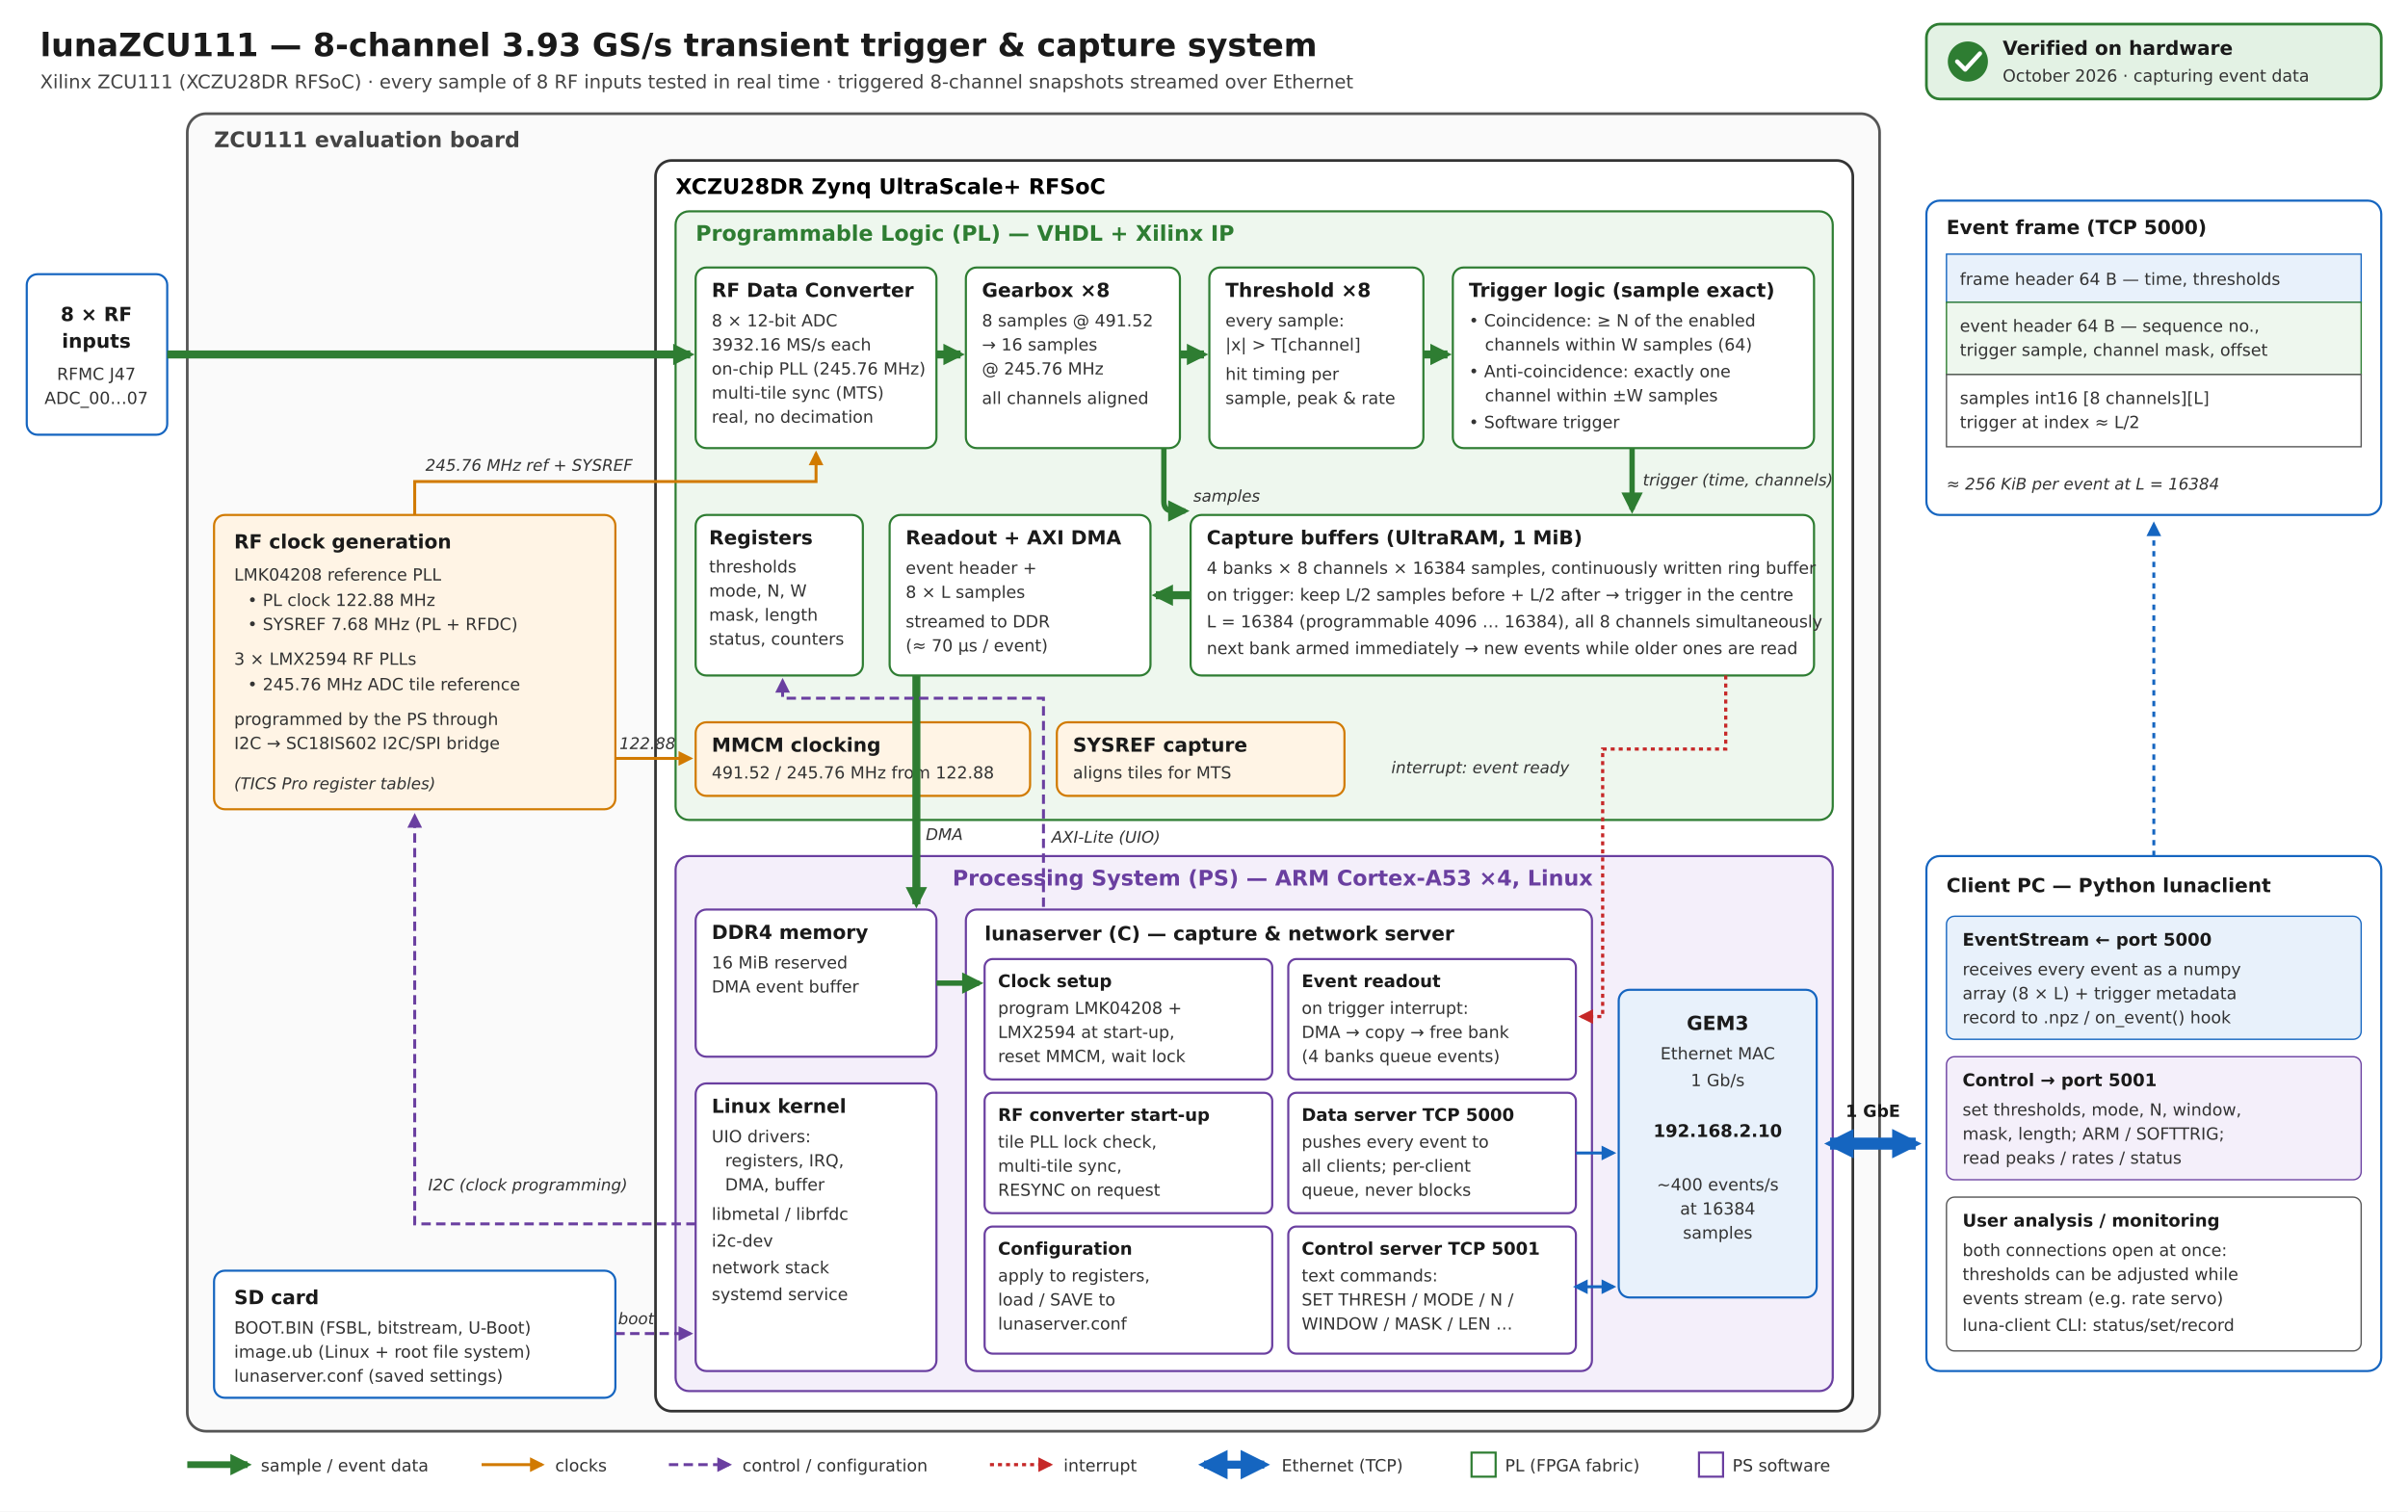
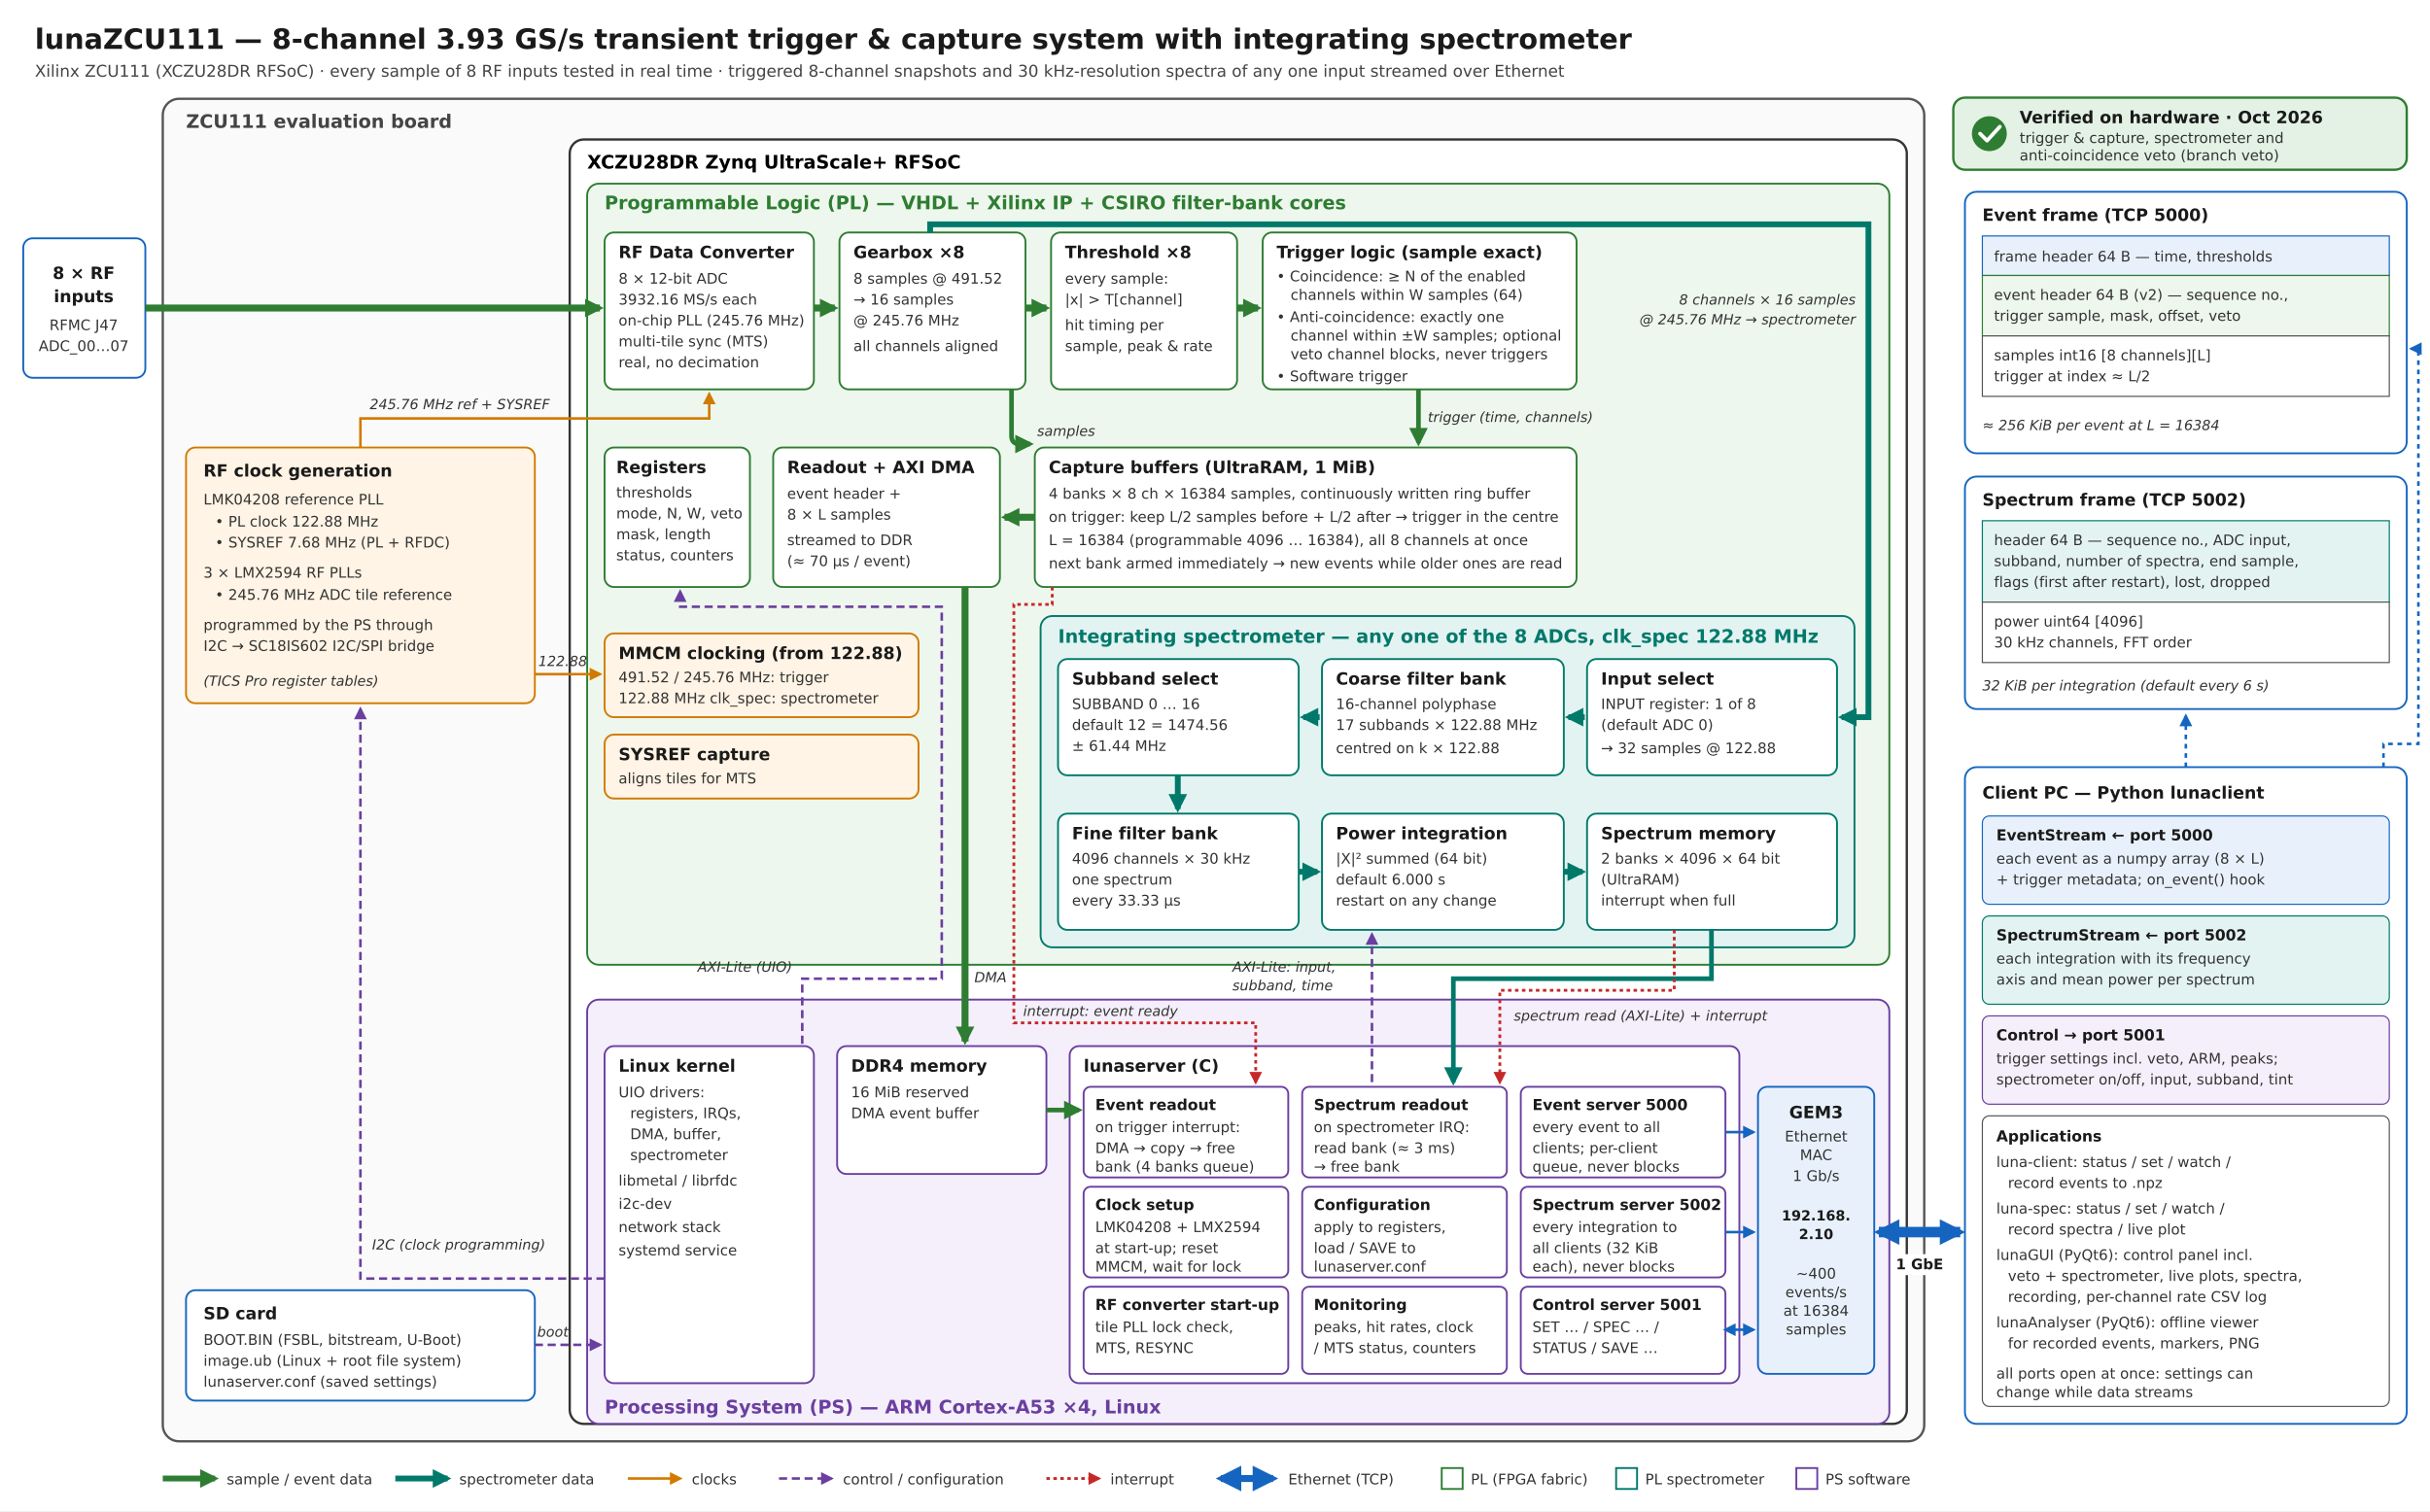
- <svg xmlns="http://www.w3.org/2000/svg" width="1800" height="1130" viewBox="0 0 1800 1130" font-family="DejaVu Sans, Arial, Helvetica, sans-serif" font-size="13">
+ <svg xmlns="http://www.w3.org/2000/svg" width="2090" height="1300" viewBox="0 0 2090 1300" font-family="DejaVu Sans, Arial, Helvetica, sans-serif" font-size="13">
  <defs>
    <marker id="ag" viewBox="0 0 10 10" refX="8" refY="5" markerUnits="userSpaceOnUse" markerWidth="16" markerHeight="16" orient="auto-start-reverse">
      <path d="M0,0 L10,5 L0,10 z" fill="#2e7d32" />
+     </marker>
+     <marker id="at" viewBox="0 0 10 10" refX="8" refY="5" markerUnits="userSpaceOnUse" markerWidth="16" markerHeight="16" orient="auto-start-reverse">
+       <path d="M0,0 L10,5 L0,10 z" fill="#00796b" />
    </marker>
    <marker id="ao" viewBox="0 0 10 10" refX="8" refY="5" markerUnits="userSpaceOnUse" markerWidth="11" markerHeight="11" orient="auto-start-reverse">
      <path d="M0,0 L10,5 L0,10 z" fill="#d17a00" />
    </marker>
    <marker id="ap" viewBox="0 0 10 10" refX="8" refY="5" markerUnits="userSpaceOnUse" markerWidth="11" markerHeight="11" orient="auto-start-reverse">
      <path d="M0,0 L10,5 L0,10 z" fill="#6a3fa0" />
    </marker>
    <marker id="ar" viewBox="0 0 10 10" refX="8" refY="5" markerUnits="userSpaceOnUse" markerWidth="11" markerHeight="11" orient="auto-start-reverse">
      <path d="M0,0 L10,5 L0,10 z" fill="#c62828" />
    </marker>
    <marker id="ab" viewBox="0 0 10 10" refX="8" refY="5" markerUnits="userSpaceOnUse" markerWidth="22" markerHeight="22" orient="auto-start-reverse">
      <path d="M0,0 L10,5 L0,10 z" fill="#1565c0" />
    </marker>
    <marker id="abs" viewBox="0 0 10 10" refX="8" refY="5" markerUnits="userSpaceOnUse" markerWidth="11" markerHeight="11" orient="auto-start-reverse">
      <path d="M0,0 L10,5 L0,10 z" fill="#1565c0" />
    </marker>
    <style>
      .title{font-size:24px;font-weight:bold;fill:#1a1a1a}
      .sub{font-size:14px;fill:#444}
      .reg{font-size:16px;font-weight:bold}
      .bt{font-size:14.5px;font-weight:bold;fill:#1a1a1a}
      .tx{font-size:12.5px;fill:#333}
      .lbl{font-size:12px;fill:#333;font-style:italic}
      .board{fill:#fafafa;stroke:#555;stroke-width:2}
      .soc{fill:#ffffff;stroke:#333;stroke-width:2}
      .plr{fill:#eef7ee;stroke:#2e7d32;stroke-width:1.6}
      .psr{fill:#f4effa;stroke:#6a3fa0;stroke-width:1.6}
+       .spr{fill:#e3f3f1;stroke:#00796b;stroke-width:1.6}
      .pl{fill:#ffffff;stroke:#2e7d32;stroke-width:1.6}
+       .sp{fill:#ffffff;stroke:#00796b;stroke-width:1.6}
      .ps{fill:#ffffff;stroke:#6a3fa0;stroke-width:1.6}
      .ck{fill:#fff4e5;stroke:#d17a00;stroke-width:1.6}
      .net{fill:#e8f1fb;stroke:#1565c0;stroke-width:1.6}
      .ext{fill:#ffffff;stroke:#1565c0;stroke-width:1.6}
      .data{stroke:#2e7d32;stroke-width:6;fill:none;marker-end:url(#ag)}
+       .sdat{stroke:#00796b;stroke-width:5;fill:none;marker-end:url(#at)}
      .clk{stroke:#d17a00;stroke-width:2.2;fill:none;marker-end:url(#ao)}
      .ctl{stroke:#6a3fa0;stroke-width:2.2;fill:none;stroke-dasharray:7 4;marker-end:url(#ap)}
      .irq{stroke:#c62828;stroke-width:2.4;fill:none;stroke-dasharray:3 3;marker-end:url(#ar)}
      .eth{stroke:#1565c0;stroke-width:9;fill:none;marker-end:url(#ab);marker-start:url(#ab)}
    </style>
  </defs>
-   <rect x="0" y="0" width="1800" height="1130" fill="#ffffff" />
-   <text x="30" y="42" class="title">lunaZCU111 — 8-channel 3.93 GS/s transient trigger &amp; capture system</text>
-   <text x="30" y="66" class="sub">Xilinx ZCU111 (XCZU28DR RFSoC) · every sample of 8 RF inputs tested in real time · triggered 8-channel snapshots streamed over Ethernet</text>
-   <rect x="1440" y="18" width="340" height="56" rx="10" fill="#e3f2e4" stroke="#2e7d32" stroke-width="2" />
-   <circle cx="1471" cy="46" r="15" fill="#2e7d32" />
-   <path d="M1463,46 L1469,52 L1480,40" fill="none" stroke="#ffffff" stroke-width="3.2" stroke-linecap="round" stroke-linejoin="round" />
-   <text x="1497" y="41" class="bt" fill="#1b5e20">Verified on hardware</text>
-   <text x="1497" y="61" class="tx">October 2026 · capturing event data</text>
+   <rect x="0" y="0" width="2090" height="1300" fill="#ffffff" />
+   <text x="30" y="42" class="title">lunaZCU111 — 8-channel 3.93 GS/s transient trigger &amp; capture system with integrating spectrometer</text>
+   <text x="30" y="66" class="sub">Xilinx ZCU111 (XCZU28DR RFSoC) · every sample of 8 RF inputs tested in real time · triggered 8-channel snapshots and 30 kHz-resolution spectra of any one input streamed over Ethernet</text>
+   <rect x="1680" y="84" width="390" height="62" rx="10" fill="#e3f2e4" stroke="#2e7d32" stroke-width="2" />
+   <circle cx="1711" cy="115" r="15" fill="#2e7d32" />
+   <path d="M1703,115 L1709,121 L1720,109" fill="none" stroke="#ffffff" stroke-width="3.2" stroke-linecap="round" stroke-linejoin="round" />
+   <text x="1737" y="106" class="bt" fill="#1b5e20">Verified on hardware · Oct 2026</text>
+   <text x="1737" y="123" class="tx">trigger &amp; capture, spectrometer and</text>
+   <text x="1737" y="138" class="tx">anti-coincidence veto (branch veto)</text>
  <rect x="20" y="205" width="105" height="120" rx="8" class="ext" />
  <text x="72" y="240" class="bt" text-anchor="middle">8 × RF</text>
  <text x="72" y="260" class="bt" text-anchor="middle">inputs</text>
  <text x="72" y="284" class="tx" text-anchor="middle">RFMC J47</text>
  <text x="72" y="302" class="tx" text-anchor="middle">ADC_00…07</text>
-   <rect x="140" y="85" width="1265" height="985" rx="14" class="board" />
+   <rect x="140" y="85" width="1515" height="1155" rx="14" class="board" />
  <text x="160" y="110" class="reg" fill="#444">ZCU111 evaluation board</text>
  <rect x="160" y="385" width="300" height="220" rx="8" class="ck" />
  <text x="175" y="410" class="bt">RF clock generation</text>
  <text x="175" y="434" class="tx">LMK04208 reference PLL</text>
  <text x="185" y="453" class="tx">• PL clock 122.88 MHz</text>
  <text x="185" y="471" class="tx">• SYSREF 7.68 MHz (PL + RFDC)</text>
  <text x="175" y="497" class="tx">3 × LMX2594 RF PLLs</text>
  <text x="185" y="516" class="tx">• 245.76 MHz ADC tile reference</text>
  <text x="175" y="542" class="tx">programmed by the PS through</text>
  <text x="175" y="560" class="tx">I2C → SC18IS602 I2C/SPI bridge</text>
  <text x="175" y="590" class="lbl">(TICS Pro register tables)</text>
-   <rect x="160" y="950" width="300" height="95" rx="8" class="ext" />
-   <text x="175" y="975" class="bt">SD card</text>
-   <text x="175" y="997" class="tx">BOOT.BIN (FSBL, bitstream, U-Boot)</text>
-   <text x="175" y="1015" class="tx">image.ub (Linux + root file system)</text>
-   <text x="175" y="1033" class="tx">lunaserver.conf (saved settings)</text>
-   <rect x="490" y="120" width="895" height="935" rx="12" class="soc" />
+   <rect x="160" y="1110" width="300" height="95" rx="8" class="ext" />
+   <text x="175" y="1135" class="bt">SD card</text>
+   <text x="175" y="1157" class="tx">BOOT.BIN (FSBL, bitstream, U-Boot)</text>
+   <text x="175" y="1175" class="tx">image.ub (Linux + root file system)</text>
+   <text x="175" y="1193" class="tx">lunaserver.conf (saved settings)</text>
+   <rect x="490" y="120" width="1150" height="1105" rx="12" class="soc" />
  <text x="505" y="145" class="reg">XCZU28DR Zynq UltraScale+ RFSoC</text>
-   <rect x="505" y="158" width="865" height="455" rx="10" class="plr" />
-   <text x="520" y="180" class="reg" fill="#2e7d32">Programmable Logic (PL) — VHDL + Xilinx IP</text>
+   <rect x="505" y="158" width="1120" height="672" rx="10" class="plr" />
+   <text x="520" y="180" class="reg" fill="#2e7d32">Programmable Logic (PL) — VHDL + Xilinx IP + CSIRO filter-bank cores</text>
  <rect x="520" y="200" width="180" height="135" rx="8" class="pl" />
  <text x="532" y="222" class="bt">RF Data Converter</text>
  <text x="532" y="244" class="tx">8 × 12-bit ADC</text>
  <text x="532" y="262" class="tx">3932.16 MS/s each</text>
  <text x="532" y="280" class="tx">on-chip PLL (245.76 MHz)</text>
  <text x="532" y="298" class="tx">multi-tile sync (MTS)</text>
  <text x="532" y="316" class="tx">real, no decimation</text>
  <rect x="722" y="200" width="160" height="135" rx="8" class="pl" />
  <text x="734" y="222" class="bt">Gearbox ×8</text>
  <text x="734" y="244" class="tx">8 samples @ 491.52</text>
  <text x="734" y="262" class="tx">→ 16 samples</text>
  <text x="734" y="280" class="tx">@ 245.76 MHz</text>
  <text x="734" y="302" class="tx">all channels aligned</text>
  <rect x="904" y="200" width="160" height="135" rx="8" class="pl" />
  <text x="916" y="222" class="bt">Threshold ×8</text>
  <text x="916" y="244" class="tx">every sample:</text>
  <text x="916" y="262" class="tx">|x| &gt; T[channel]</text>
  <text x="916" y="284" class="tx">hit timing per</text>
  <text x="916" y="302" class="tx">sample, peak &amp; rate</text>
  <rect x="1086" y="200" width="270" height="135" rx="8" class="pl" />
  <text x="1098" y="222" class="bt">Trigger logic (sample exact)</text>
-   <text x="1098" y="244" class="tx">• Coincidence: ≥ N of the enabled</text>
-   <text x="1110" y="262" class="tx">channels within W samples (64)</text>
-   <text x="1098" y="282" class="tx">• Anti-coincidence: exactly one</text>
-   <text x="1110" y="300" class="tx">channel within ±W samples</text>
-   <text x="1098" y="320" class="tx">• Software trigger</text>
+   <text x="1098" y="242" class="tx">• Coincidence: ≥ N of the enabled</text>
+   <text x="1110" y="258" class="tx">channels within W samples (64)</text>
+   <text x="1098" y="277" class="tx">• Anti-coincidence: exactly one</text>
+   <text x="1110" y="293" class="tx">channel within ±W samples; optional</text>
+   <text x="1110" y="309" class="tx">veto channel blocks, never triggers</text>
+   <text x="1098" y="328" class="tx">• Software trigger</text>
  <rect x="520" y="385" width="125" height="120" rx="8" class="pl" />
  <text x="530" y="407" class="bt">Registers</text>
  <text x="530" y="428" class="tx">thresholds</text>
-   <text x="530" y="446" class="tx">mode, N, W</text>
+   <text x="530" y="446" class="tx">mode, N, W, veto</text>
  <text x="530" y="464" class="tx">mask, length</text>
  <text x="530" y="482" class="tx">status, counters</text>
  <rect x="665" y="385" width="195" height="120" rx="8" class="pl" />
  <text x="677" y="407" class="bt">Readout + AXI DMA</text>
  <text x="677" y="429" class="tx">event header +</text>
  <text x="677" y="447" class="tx">8 × L samples</text>
  <text x="677" y="469" class="tx">streamed to DDR</text>
  <text x="677" y="487" class="tx">(≈ 70 µs / event)</text>
  <rect x="890" y="385" width="466" height="120" rx="8" class="pl" />
  <text x="902" y="407" class="bt">Capture buffers (UltraRAM, 1 MiB)</text>
-   <text x="902" y="429" class="tx">4 banks × 8 channels × 16384 samples, continuously written ring buffer</text>
+   <text x="902" y="429" class="tx">4 banks × 8 ch × 16384 samples, continuously written ring buffer</text>
  <text x="902" y="449" class="tx">on trigger: keep L/2 samples before + L/2 after → trigger in the centre</text>
-   <text x="902" y="469" class="tx">L = 16384 (programmable 4096 … 16384), all 8 channels simultaneously</text>
+   <text x="902" y="469" class="tx">L = 16384 (programmable 4096 … 16384), all 8 channels at once</text>
  <text x="902" y="489" class="tx">next bank armed immediately → new events while older ones are read</text>
-   <rect x="520" y="540" width="250" height="55" rx="8" class="ck" />
-   <text x="532" y="562" class="bt">MMCM clocking</text>
-   <text x="532" y="582" class="tx">491.52 / 245.76 MHz from 122.88</text>
-   <rect x="790" y="540" width="215" height="55" rx="8" class="ck" />
-   <text x="802" y="562" class="bt">SYSREF capture</text>
-   <text x="802" y="582" class="tx">aligns tiles for MTS</text>
-   <rect x="505" y="640" width="865" height="400" rx="10" class="psr" />
-   <text x="712" y="662" class="reg" fill="#6a3fa0">Processing System (PS) — ARM Cortex-A53 ×4, Linux</text>
-   <rect x="520" y="680" width="180" height="110" rx="8" class="ps" />
-   <text x="532" y="702" class="bt">DDR4 memory</text>
-   <text x="532" y="724" class="tx">16 MiB reserved</text>
-   <text x="532" y="742" class="tx">DMA event buffer</text>
-   <rect x="520" y="810" width="180" height="215" rx="8" class="ps" />
-   <text x="532" y="832" class="bt">Linux kernel</text>
-   <text x="532" y="854" class="tx">UIO drivers:</text>
-   <text x="542" y="872" class="tx">registers, IRQ,</text>
-   <text x="542" y="890" class="tx">DMA, buffer</text>
-   <text x="532" y="912" class="tx">libmetal / librfdc</text>
-   <text x="532" y="932" class="tx">i2c-dev</text>
-   <text x="532" y="952" class="tx">network stack</text>
-   <text x="532" y="972" class="tx">systemd service</text>
-   <rect x="722" y="680" width="468" height="345" rx="8" class="ps" />
-   <text x="736" y="703" class="bt">lunaserver (C) — capture &amp; network server</text>
-   <rect x="736" y="717" width="215" height="90" rx="6" class="ps" />
-   <text x="746" y="738" class="bt" style="font-size:13px">Clock setup</text>
-   <text x="746" y="758" class="tx">program LMK04208 +</text>
-   <text x="746" y="776" class="tx">LMX2594 at start-up,</text>
-   <text x="746" y="794" class="tx">reset MMCM, wait lock</text>
-   <rect x="736" y="817" width="215" height="90" rx="6" class="ps" />
-   <text x="746" y="838" class="bt" style="font-size:13px">RF converter start-up</text>
-   <text x="746" y="858" class="tx">tile PLL lock check,</text>
-   <text x="746" y="876" class="tx">multi-tile sync,</text>
-   <text x="746" y="894" class="tx">RESYNC on request</text>
-   <rect x="736" y="917" width="215" height="95" rx="6" class="ps" />
-   <text x="746" y="938" class="bt" style="font-size:13px">Configuration</text>
-   <text x="746" y="958" class="tx">apply to registers,</text>
-   <text x="746" y="976" class="tx">load / SAVE to</text>
-   <text x="746" y="994" class="tx">lunaserver.conf</text>
-   <rect x="963" y="717" width="215" height="90" rx="6" class="ps" />
-   <text x="973" y="738" class="bt" style="font-size:13px">Event readout</text>
-   <text x="973" y="758" class="tx">on trigger interrupt:</text>
-   <text x="973" y="776" class="tx">DMA → copy → free bank</text>
-   <text x="973" y="794" class="tx">(4 banks queue events)</text>
-   <rect x="963" y="817" width="215" height="90" rx="6" class="ps" />
-   <text x="973" y="838" class="bt" style="font-size:13px">Data server  TCP 5000</text>
-   <text x="973" y="858" class="tx">pushes every event to</text>
-   <text x="973" y="876" class="tx">all clients; per-client</text>
-   <text x="973" y="894" class="tx">queue, never blocks</text>
-   <rect x="963" y="917" width="215" height="95" rx="6" class="ps" />
-   <text x="973" y="938" class="bt" style="font-size:13px">Control server TCP 5001</text>
-   <text x="973" y="958" class="tx">text commands:</text>
-   <text x="973" y="976" class="tx">SET THRESH / MODE / N /</text>
-   <text x="973" y="994" class="tx">WINDOW / MASK / LEN …</text>
-   <rect x="1210" y="740" width="148" height="230" rx="8" class="net" />
-   <text x="1284" y="770" class="bt" text-anchor="middle">GEM3</text>
-   <text x="1284" y="792" class="tx" text-anchor="middle">Ethernet MAC</text>
-   <text x="1284" y="812" class="tx" text-anchor="middle">1 Gb/s</text>
-   <text x="1284" y="850" class="bt" text-anchor="middle" style="font-size:13px">192.168.2.10</text>
-   <text x="1284" y="890" class="tx" text-anchor="middle">~400 events/s</text>
-   <text x="1284" y="908" class="tx" text-anchor="middle">at 16384</text>
-   <text x="1284" y="926" class="tx" text-anchor="middle">samples</text>
-   <rect x="1440" y="150" width="340" height="235" rx="10" class="ext" />
-   <text x="1455" y="175" class="bt">Event frame (TCP 5000)</text>
-   <rect x="1455" y="190" width="310" height="36" fill="#e8f1fb" stroke="#1565c0" />
-   <text x="1465" y="213" class="tx">frame header 64 B — time, thresholds</text>
-   <rect x="1455" y="226" width="310" height="54" fill="#eef7ee" stroke="#2e7d32" />
-   <text x="1465" y="248" class="tx">event header 64 B — sequence no.,</text>
-   <text x="1465" y="266" class="tx">trigger sample, channel mask, offset</text>
-   <rect x="1455" y="280" width="310" height="54" fill="#ffffff" stroke="#555" />
-   <text x="1465" y="302" class="tx">samples int16 [8 channels][L]</text>
-   <text x="1465" y="320" class="tx">trigger at index ≈ L/2</text>
-   <text x="1455" y="366" class="lbl">≈ 256 KiB per event at L = 16384</text>
-   <rect x="1440" y="640" width="340" height="385" rx="10" class="ext" />
-   <text x="1455" y="667" class="bt">Client PC — Python lunaclient</text>
-   <rect x="1455" y="685" width="310" height="92" rx="6" fill="#e8f1fb" stroke="#1565c0" />
-   <text x="1467" y="707" class="bt" style="font-size:13px">EventStream  ← port 5000</text>
-   <text x="1467" y="729" class="tx">receives every event as a numpy</text>
-   <text x="1467" y="747" class="tx">array (8 × L) + trigger metadata</text>
-   <text x="1467" y="765" class="tx">record to .npz / on_event() hook</text>
-   <rect x="1455" y="790" width="310" height="92" rx="6" fill="#f4effa" stroke="#6a3fa0" />
-   <text x="1467" y="812" class="bt" style="font-size:13px">Control  → port 5001</text>
-   <text x="1467" y="834" class="tx">set thresholds, mode, N, window,</text>
-   <text x="1467" y="852" class="tx">mask, length; ARM / SOFTTRIG;</text>
-   <text x="1467" y="870" class="tx">read peaks / rates / status</text>
-   <rect x="1455" y="895" width="310" height="115" rx="6" fill="#ffffff" stroke="#555" />
-   <text x="1467" y="917" class="bt" style="font-size:13px">User analysis / monitoring</text>
-   <text x="1467" y="939" class="tx">both connections open at once:</text>
-   <text x="1467" y="957" class="tx">thresholds can be adjusted while</text>
-   <text x="1467" y="975" class="tx">events stream (e.g. rate servo)</text>
-   <text x="1467" y="995" class="tx">luna-client CLI: status/set/record</text>
+   <rect x="520" y="545" width="270" height="72" rx="8" class="ck" />
+   <text x="532" y="567" class="bt">MMCM clocking (from 122.88)</text>
+   <text x="532" y="587" class="tx">491.52 / 245.76 MHz: trigger</text>
+   <text x="532" y="605" class="tx">122.88 MHz clk_spec: spectrometer</text>
+   <rect x="520" y="632" width="270" height="55" rx="8" class="ck" />
+   <text x="532" y="654" class="bt">SYSREF capture</text>
+   <text x="532" y="674" class="tx">aligns tiles for MTS</text>
+   <rect x="895" y="530" width="700" height="285" rx="10" class="spr" />
+   <text x="910" y="553" class="reg" fill="#00796b">Integrating spectrometer — any one of the 8 ADCs, clk_spec 122.88 MHz</text>
+   <rect x="1365" y="567" width="215" height="100" rx="8" class="sp" />
+   <text x="1377" y="589" class="bt">Input select</text>
+   <text x="1377" y="610" class="tx">INPUT register: 1 of 8</text>
+   <text x="1377" y="628" class="tx">(default ADC 0)</text>
+   <text x="1377" y="648" class="tx">→ 32 samples @ 122.88</text>
+   <rect x="1137" y="567" width="208" height="100" rx="8" class="sp" />
+   <text x="1149" y="589" class="bt">Coarse filter bank</text>
+   <text x="1149" y="610" class="tx">16-channel polyphase</text>
+   <text x="1149" y="628" class="tx">17 subbands × 122.88 MHz</text>
+   <text x="1149" y="648" class="tx">centred on k × 122.88</text>
+   <rect x="910" y="567" width="207" height="100" rx="8" class="sp" />
+   <text x="922" y="589" class="bt">Subband select</text>
+   <text x="922" y="610" class="tx">SUBBAND 0 … 16</text>
+   <text x="922" y="628" class="tx">default 12 = 1474.56</text>
+   <text x="922" y="646" class="tx">± 61.44 MHz</text>
+   <rect x="910" y="700" width="207" height="100" rx="8" class="sp" />
+   <text x="922" y="722" class="bt">Fine filter bank</text>
+   <text x="922" y="743" class="tx">4096 channels × 30 kHz</text>
+   <text x="922" y="761" class="tx">one spectrum</text>
+   <text x="922" y="779" class="tx">every 33.33 µs</text>
+   <rect x="1137" y="700" width="208" height="100" rx="8" class="sp" />
+   <text x="1149" y="722" class="bt">Power integration</text>
+   <text x="1149" y="743" class="tx">|X|² summed (64 bit)</text>
+   <text x="1149" y="761" class="tx">default 6.000 s</text>
+   <text x="1149" y="779" class="tx">restart on any change</text>
+   <rect x="1365" y="700" width="215" height="100" rx="8" class="sp" />
+   <text x="1377" y="722" class="bt">Spectrum memory</text>
+   <text x="1377" y="743" class="tx">2 banks × 4096 × 64 bit</text>
+   <text x="1377" y="761" class="tx">(UltraRAM)</text>
+   <text x="1377" y="779" class="tx">interrupt when full</text>
+   <path d="M1363,617 L1349,617" class="sdat" />
+   <path d="M1135,617 L1121,617" class="sdat" />
+   <path d="M1013,667 L1013,696" class="sdat" />
+   <path d="M1117,750 L1133,750" class="sdat" />
+   <path d="M1345,750 L1361,750" class="sdat" />
+   <rect x="505" y="860" width="1120" height="365" rx="10" class="psr" />
+   <text x="520" y="1216" class="reg" fill="#6a3fa0">Processing System (PS) — ARM Cortex-A53 ×4, Linux</text>
+   <rect x="520" y="900" width="180" height="290" rx="8" class="ps" />
+   <text x="532" y="922" class="bt">Linux kernel</text>
+   <text x="532" y="944" class="tx">UIO drivers:</text>
+   <text x="542" y="962" class="tx">registers, IRQs,</text>
+   <text x="542" y="980" class="tx">DMA, buffer,</text>
+   <text x="542" y="998" class="tx">spectrometer</text>
+   <text x="532" y="1020" class="tx">libmetal / librfdc</text>
+   <text x="532" y="1040" class="tx">i2c-dev</text>
+   <text x="532" y="1060" class="tx">network stack</text>
+   <text x="532" y="1080" class="tx">systemd service</text>
+   <rect x="720" y="900" width="180" height="110" rx="8" class="ps" />
+   <text x="732" y="922" class="bt">DDR4 memory</text>
+   <text x="732" y="944" class="tx">16 MiB reserved</text>
+   <text x="732" y="962" class="tx">DMA event buffer</text>
+   <rect x="920" y="900" width="576" height="290" rx="8" class="ps" />
+   <text x="932" y="922" class="bt">lunaserver (C)</text>
+   <rect x="932" y="935" width="176" height="78" rx="6" class="ps" />
+   <text x="942" y="955" class="bt" style="font-size:13px">Event readout</text>
+   <text x="942" y="974" class="tx">on trigger interrupt:</text>
+   <text x="942" y="992" class="tx">DMA → copy → free</text>
+   <text x="942" y="1008" class="tx">bank (4 banks queue)</text>
+   <rect x="932" y="1021" width="176" height="78" rx="6" class="ps" />
+   <text x="942" y="1041" class="bt" style="font-size:13px">Clock setup</text>
+   <text x="942" y="1060" class="tx">LMK04208 + LMX2594</text>
+   <text x="942" y="1078" class="tx">at start-up; reset</text>
+   <text x="942" y="1094" class="tx">MMCM, wait for lock</text>
+   <rect x="932" y="1107" width="176" height="75" rx="6" class="ps" />
+   <text x="942" y="1127" class="bt" style="font-size:13px">RF converter start-up</text>
+   <text x="942" y="1146" class="tx">tile PLL lock check,</text>
+   <text x="942" y="1164" class="tx">MTS, RESYNC</text>
+   <rect x="1120" y="935" width="176" height="78" rx="6" class="ps" />
+   <text x="1130" y="955" class="bt" style="font-size:13px">Spectrum readout</text>
+   <text x="1130" y="974" class="tx">on spectrometer IRQ:</text>
+   <text x="1130" y="992" class="tx">read bank (≈ 3 ms)</text>
+   <text x="1130" y="1008" class="tx">→ free bank</text>
+   <rect x="1120" y="1021" width="176" height="78" rx="6" class="ps" />
+   <text x="1130" y="1041" class="bt" style="font-size:13px">Configuration</text>
+   <text x="1130" y="1060" class="tx">apply to registers,</text>
+   <text x="1130" y="1078" class="tx">load / SAVE to</text>
+   <text x="1130" y="1094" class="tx">lunaserver.conf</text>
+   <rect x="1120" y="1107" width="176" height="75" rx="6" class="ps" />
+   <text x="1130" y="1127" class="bt" style="font-size:13px">Monitoring</text>
+   <text x="1130" y="1146" class="tx">peaks, hit rates, clock</text>
+   <text x="1130" y="1164" class="tx">/ MTS status, counters</text>
+   <rect x="1308" y="935" width="176" height="78" rx="6" class="ps" />
+   <text x="1318" y="955" class="bt" style="font-size:13px">Event server 5000</text>
+   <text x="1318" y="974" class="tx">every event to all</text>
+   <text x="1318" y="992" class="tx">clients; per-client</text>
+   <text x="1318" y="1008" class="tx">queue, never blocks</text>
+   <rect x="1308" y="1021" width="176" height="78" rx="6" class="ps" />
+   <text x="1318" y="1041" class="bt" style="font-size:13px">Spectrum server 5002</text>
+   <text x="1318" y="1060" class="tx">every integration to</text>
+   <text x="1318" y="1078" class="tx">all clients (32 KiB</text>
+   <text x="1318" y="1094" class="tx">each), never blocks</text>
+   <rect x="1308" y="1107" width="176" height="75" rx="6" class="ps" />
+   <text x="1318" y="1127" class="bt" style="font-size:13px">Control server 5001</text>
+   <text x="1318" y="1146" class="tx">SET … / SPEC … /</text>
+   <text x="1318" y="1164" class="tx">STATUS / SAVE …</text>
+   <rect x="1512" y="935" width="100" height="247" rx="8" class="net" />
+   <text x="1562" y="962" class="bt" text-anchor="middle">GEM3</text>
+   <text x="1562" y="982" class="tx" text-anchor="middle">Ethernet</text>
+   <text x="1562" y="998" class="tx" text-anchor="middle">MAC</text>
+   <text x="1562" y="1016" class="tx" text-anchor="middle">1 Gb/s</text>
+   <text x="1562" y="1050" class="bt" text-anchor="middle" style="font-size:12px">192.168.</text>
+   <text x="1562" y="1066" class="bt" text-anchor="middle" style="font-size:12px">2.10</text>
+   <text x="1562" y="1100" class="tx" text-anchor="middle">~400</text>
+   <text x="1562" y="1116" class="tx" text-anchor="middle">events/s</text>
+   <text x="1562" y="1132" class="tx" text-anchor="middle">at 16384</text>
+   <text x="1562" y="1148" class="tx" text-anchor="middle">samples</text>
+   <rect x="1690" y="165" width="380" height="225" rx="10" class="ext" />
+   <text x="1705" y="190" class="bt">Event frame (TCP 5000)</text>
+   <rect x="1705" y="203" width="350" height="34" fill="#e8f1fb" stroke="#1565c0" />
+   <text x="1715" y="225" class="tx">frame header 64 B — time, thresholds</text>
+   <rect x="1705" y="237" width="350" height="52" fill="#eef7ee" stroke="#2e7d32" />
+   <text x="1715" y="258" class="tx">event header 64 B (v2) — sequence no.,</text>
+   <text x="1715" y="276" class="tx">trigger sample, mask, offset, veto</text>
+   <rect x="1705" y="289" width="350" height="52" fill="#ffffff" stroke="#555" />
+   <text x="1715" y="310" class="tx">samples int16 [8 channels][L]</text>
+   <text x="1715" y="328" class="tx">trigger at index ≈ L/2</text>
+   <text x="1705" y="370" class="lbl">≈ 256 KiB per event at L = 16384</text>
+   <rect x="1690" y="410" width="380" height="200" rx="10" class="ext" />
+   <text x="1705" y="435" class="bt">Spectrum frame (TCP 5002)</text>
+   <rect x="1705" y="448" width="350" height="70" fill="#e3f3f1" stroke="#00796b" />
+   <text x="1715" y="469" class="tx">header 64 B — sequence no., ADC input,</text>
+   <text x="1715" y="487" class="tx">subband, number of spectra, end sample,</text>
+   <text x="1715" y="505" class="tx">flags (first after restart), lost, dropped</text>
+   <rect x="1705" y="518" width="350" height="52" fill="#ffffff" stroke="#555" />
+   <text x="1715" y="539" class="tx">power uint64 [4096]</text>
+   <text x="1715" y="557" class="tx">30 kHz channels, FFT order</text>
+   <text x="1705" y="594" class="lbl">32 KiB per integration (default every 6 s)</text>
+   <rect x="1690" y="660" width="380" height="565" rx="10" class="ext" />
+   <text x="1705" y="687" class="bt">Client PC — Python lunaclient</text>
+   <rect x="1705" y="702" width="350" height="76" rx="6" fill="#e8f1fb" stroke="#1565c0" />
+   <text x="1717" y="723" class="bt" style="font-size:13px">EventStream  ← port 5000</text>
+   <text x="1717" y="743" class="tx">each event as a numpy array (8 × L)</text>
+   <text x="1717" y="761" class="tx">+ trigger metadata; on_event() hook</text>
+   <rect x="1705" y="788" width="350" height="76" rx="6" fill="#e3f3f1" stroke="#00796b" />
+   <text x="1717" y="809" class="bt" style="font-size:13px">SpectrumStream  ← port 5002</text>
+   <text x="1717" y="829" class="tx">each integration with its frequency</text>
+   <text x="1717" y="847" class="tx">axis and mean power per spectrum</text>
+   <rect x="1705" y="874" width="350" height="76" rx="6" fill="#f4effa" stroke="#6a3fa0" />
+   <text x="1717" y="895" class="bt" style="font-size:13px">Control  → port 5001</text>
+   <text x="1717" y="915" class="tx">trigger settings incl. veto, ARM, peaks;</text>
+   <text x="1717" y="933" class="tx">spectrometer on/off, input, subband, tint</text>
+   <rect x="1705" y="960" width="350" height="250" rx="6" fill="#ffffff" stroke="#555" />
+   <text x="1717" y="982" class="bt" style="font-size:13px">Applications</text>
+   <text x="1717" y="1004" class="tx">luna-client: status / set / watch /</text>
+   <text x="1727" y="1022" class="tx">record events to .npz</text>
+   <text x="1717" y="1044" class="tx">luna-spec: status / set / watch /</text>
+   <text x="1727" y="1062" class="tx">record spectra / live plot</text>
+   <text x="1717" y="1084" class="tx">lunaGUI (PyQt6): control panel incl.</text>
+   <text x="1727" y="1102" class="tx">veto + spectrometer, live plots, spectra,</text>
+   <text x="1727" y="1120" class="tx">recording, per-channel rate CSV log</text>
+   <text x="1717" y="1142" class="tx">lunaAnalyser (PyQt6): offline viewer</text>
+   <text x="1727" y="1160" class="tx">for recorded events, markers, PNG</text>
+   <text x="1717" y="1186" class="tx">all ports open at once: settings can</text>
+   <text x="1717" y="1202" class="tx">change while data streams</text>
  <path d="M125,265 L516,265" class="data" />
  <path d="M700,265 L718,265" class="data" />
  <path d="M882,265 L900,265" class="data" />
  <path d="M1064,265 L1082,265" class="data" />
  <path d="M870,335 L870,375 Q870,382 877,382 L886,382" class="data" style="stroke-width:4" />
  <text x="892" y="375" class="lbl">samples</text>
  <path d="M1220,335 L1220,381" class="data" style="stroke-width:4" />
  <text x="1228" y="363" class="lbl">trigger (time, channels)</text>
  <path d="M890,445 L864,445" class="data" />
-   <path d="M685,505 L685,676" class="data" />
-   <text x="692" y="628" class="lbl">DMA</text>
+   <path d="M830,505 L830,896" class="data" />
+   <text x="838" y="845" class="lbl">DMA</text>
+   <path d="M900,955 L928,955" class="data" style="stroke-width:4" />
+   <path d="M800,200 L800,193 L1607,193 L1607,617 L1584,617" class="sdat" />
+   <text x="1596" y="262" class="lbl" text-anchor="end">8 channels × 16 samples</text>
+   <text x="1596" y="279" class="lbl" text-anchor="end">@ 245.76 MHz → spectrometer</text>
+   <path d="M1472,800 L1472,842 L1250,842 L1250,931" class="sdat" style="stroke-width:4" />
+   <path d="M1440,800 L1440,852 L1290,852 L1290,931" class="irq" />
+   <text x="1302" y="878" class="lbl">spectrum read (AXI-Lite) + interrupt</text>
  <path d="M310,385 L310,360 L610,360 L610,339" class="clk" />
  <text x="318" y="352" class="lbl">245.76 MHz ref + SYSREF</text>
-   <path d="M460,567 L516,567" class="clk" />
-   <text x="463" y="560" class="lbl">122.88</text>
-   <path d="M520,915 L310,915 L310,610" class="ctl" />
-   <text x="320" y="890" class="lbl">I2C (clock programming)</text>
-   <path d="M460,997 L516,997" class="ctl" />
-   <text x="462" y="990" class="lbl">boot</text>
-   <path d="M780,678 L780,522 L585,522 L585,509" class="ctl" />
-   <text x="786" y="630" class="lbl">AXI-Lite (UIO)</text>
-   <path d="M1290,505 L1290,560 L1198,560 L1198,760 L1182,760" class="irq" />
-   <text x="1040" y="578" class="lbl">interrupt: event ready</text>
-   <path d="M700,735 L732,735" class="data" style="stroke-width:4" />
-   <path d="M1178,862 L1206,862" class="ctl" style="stroke:#1565c0;marker-end:url(#abs);stroke-dasharray:none" />
-   <path d="M1206,962 L1178,962" class="ctl" style="stroke:#1565c0;marker-end:url(#abs);stroke-dasharray:none;marker-start:url(#abs)" />
-   <path d="M1368,855 L1432,855" class="eth" />
-   <text x="1400" y="835" class="bt" text-anchor="middle" style="font-size:12.5px">1 GbE</text>
-   <path d="M1610,640 L1610,392" class="ctl" style="stroke:#1565c0;stroke-dasharray:4 4;marker-end:url(#abs)" />
-   <g transform="translate(140,1095)">
+   <path d="M460,580 L516,580" class="clk" />
+   <text x="463" y="573" class="lbl">122.88</text>
+   <path d="M520,1100 L310,1100 L310,610" class="ctl" />
+   <text x="320" y="1075" class="lbl">I2C (clock programming)</text>
+   <path d="M460,1157 L516,1157" class="ctl" />
+   <text x="462" y="1150" class="lbl">boot</text>
+   <path d="M690,898 L690,842 L810,842 L810,522 L585,522 L585,509" class="ctl" />
+   <text x="600" y="836" class="lbl">AXI-Lite (UIO)</text>
+   <path d="M1180,931 L1180,804" class="ctl" />
+   <text x="1060" y="836" class="lbl">AXI-Lite: input,</text>
+   <text x="1060" y="852" class="lbl">subband, time</text>
+   <path d="M905,505 L905,520 L872,520 L872,880 L1080,880 L1080,931" class="irq" />
+   <text x="880" y="874" class="lbl" fill="#c62828">interrupt: event ready</text>
+   <path d="M1484,974 L1508,974" class="ctl" style="stroke:#1565c0;marker-end:url(#abs);stroke-dasharray:none" />
+   <path d="M1484,1060 L1508,1060" class="ctl" style="stroke:#1565c0;marker-end:url(#abs);stroke-dasharray:none" />
+   <path d="M1508,1144 L1484,1144" class="ctl" style="stroke:#1565c0;marker-end:url(#abs);stroke-dasharray:none;marker-start:url(#abs)" />
+   <path d="M1616,1060 L1686,1060" class="eth" />
+   <rect x="1629" y="1079" width="44" height="18" fill="#ffffff" />
+   <text x="1651" y="1092" class="bt" text-anchor="middle" style="font-size:12.5px">1 GbE</text>
+   <path d="M1880,660 L1880,616" class="ctl" style="stroke:#1565c0;stroke-dasharray:4 4;marker-end:url(#abs)" />
+   <path d="M2050,660 L2050,640 L2080,640 L2080,300 L2074,300" class="ctl" style="stroke:#1565c0;stroke-dasharray:4 4;marker-end:url(#abs)" />
+   <g transform="translate(140,1272)">
    <path d="M0,0 L45,0" class="data" style="stroke-width:5" />
    <text x="55" y="5" class="tx">sample / event data</text>
-     <path d="M220,0 L265,0" class="clk" />
-     <text x="275" y="5" class="tx">clocks</text>
-     <path d="M360,0 L405,0" class="ctl" />
-     <text x="415" y="5" class="tx">control / configuration</text>
-     <path d="M600,0 L645,0" class="irq" />
-     <text x="655" y="5" class="tx">interrupt</text>
-     <path d="M760,0 L805,0" class="eth" style="stroke-width:6" />
-     <text x="818" y="5" class="tx">Ethernet (TCP)</text>
-     <rect x="960" y="-9" width="18" height="18" class="pl" />
-     <text x="985" y="5" class="tx">PL (FPGA fabric)</text>
-     <rect x="1130" y="-9" width="18" height="18" class="ps" />
-     <text x="1155" y="5" class="tx">PS software</text>
+     <path d="M200,0 L245,0" class="sdat" />
+     <text x="255" y="5" class="tx">spectrometer data</text>
+     <path d="M400,0 L445,0" class="clk" />
+     <text x="455" y="5" class="tx">clocks</text>
+     <path d="M530,0 L575,0" class="ctl" />
+     <text x="585" y="5" class="tx">control / configuration</text>
+     <path d="M760,0 L805,0" class="irq" />
+     <text x="815" y="5" class="tx">interrupt</text>
+     <path d="M910,0 L955,0" class="eth" style="stroke-width:6" />
+     <text x="968" y="5" class="tx">Ethernet (TCP)</text>
+     <rect x="1100" y="-9" width="18" height="18" class="pl" />
+     <text x="1125" y="5" class="tx">PL (FPGA fabric)</text>
+     <rect x="1250" y="-9" width="18" height="18" class="sp" />
+     <text x="1275" y="5" class="tx">PL spectrometer</text>
+     <rect x="1405" y="-9" width="18" height="18" class="ps" />
+     <text x="1430" y="5" class="tx">PS software</text>
  </g>
</svg>
